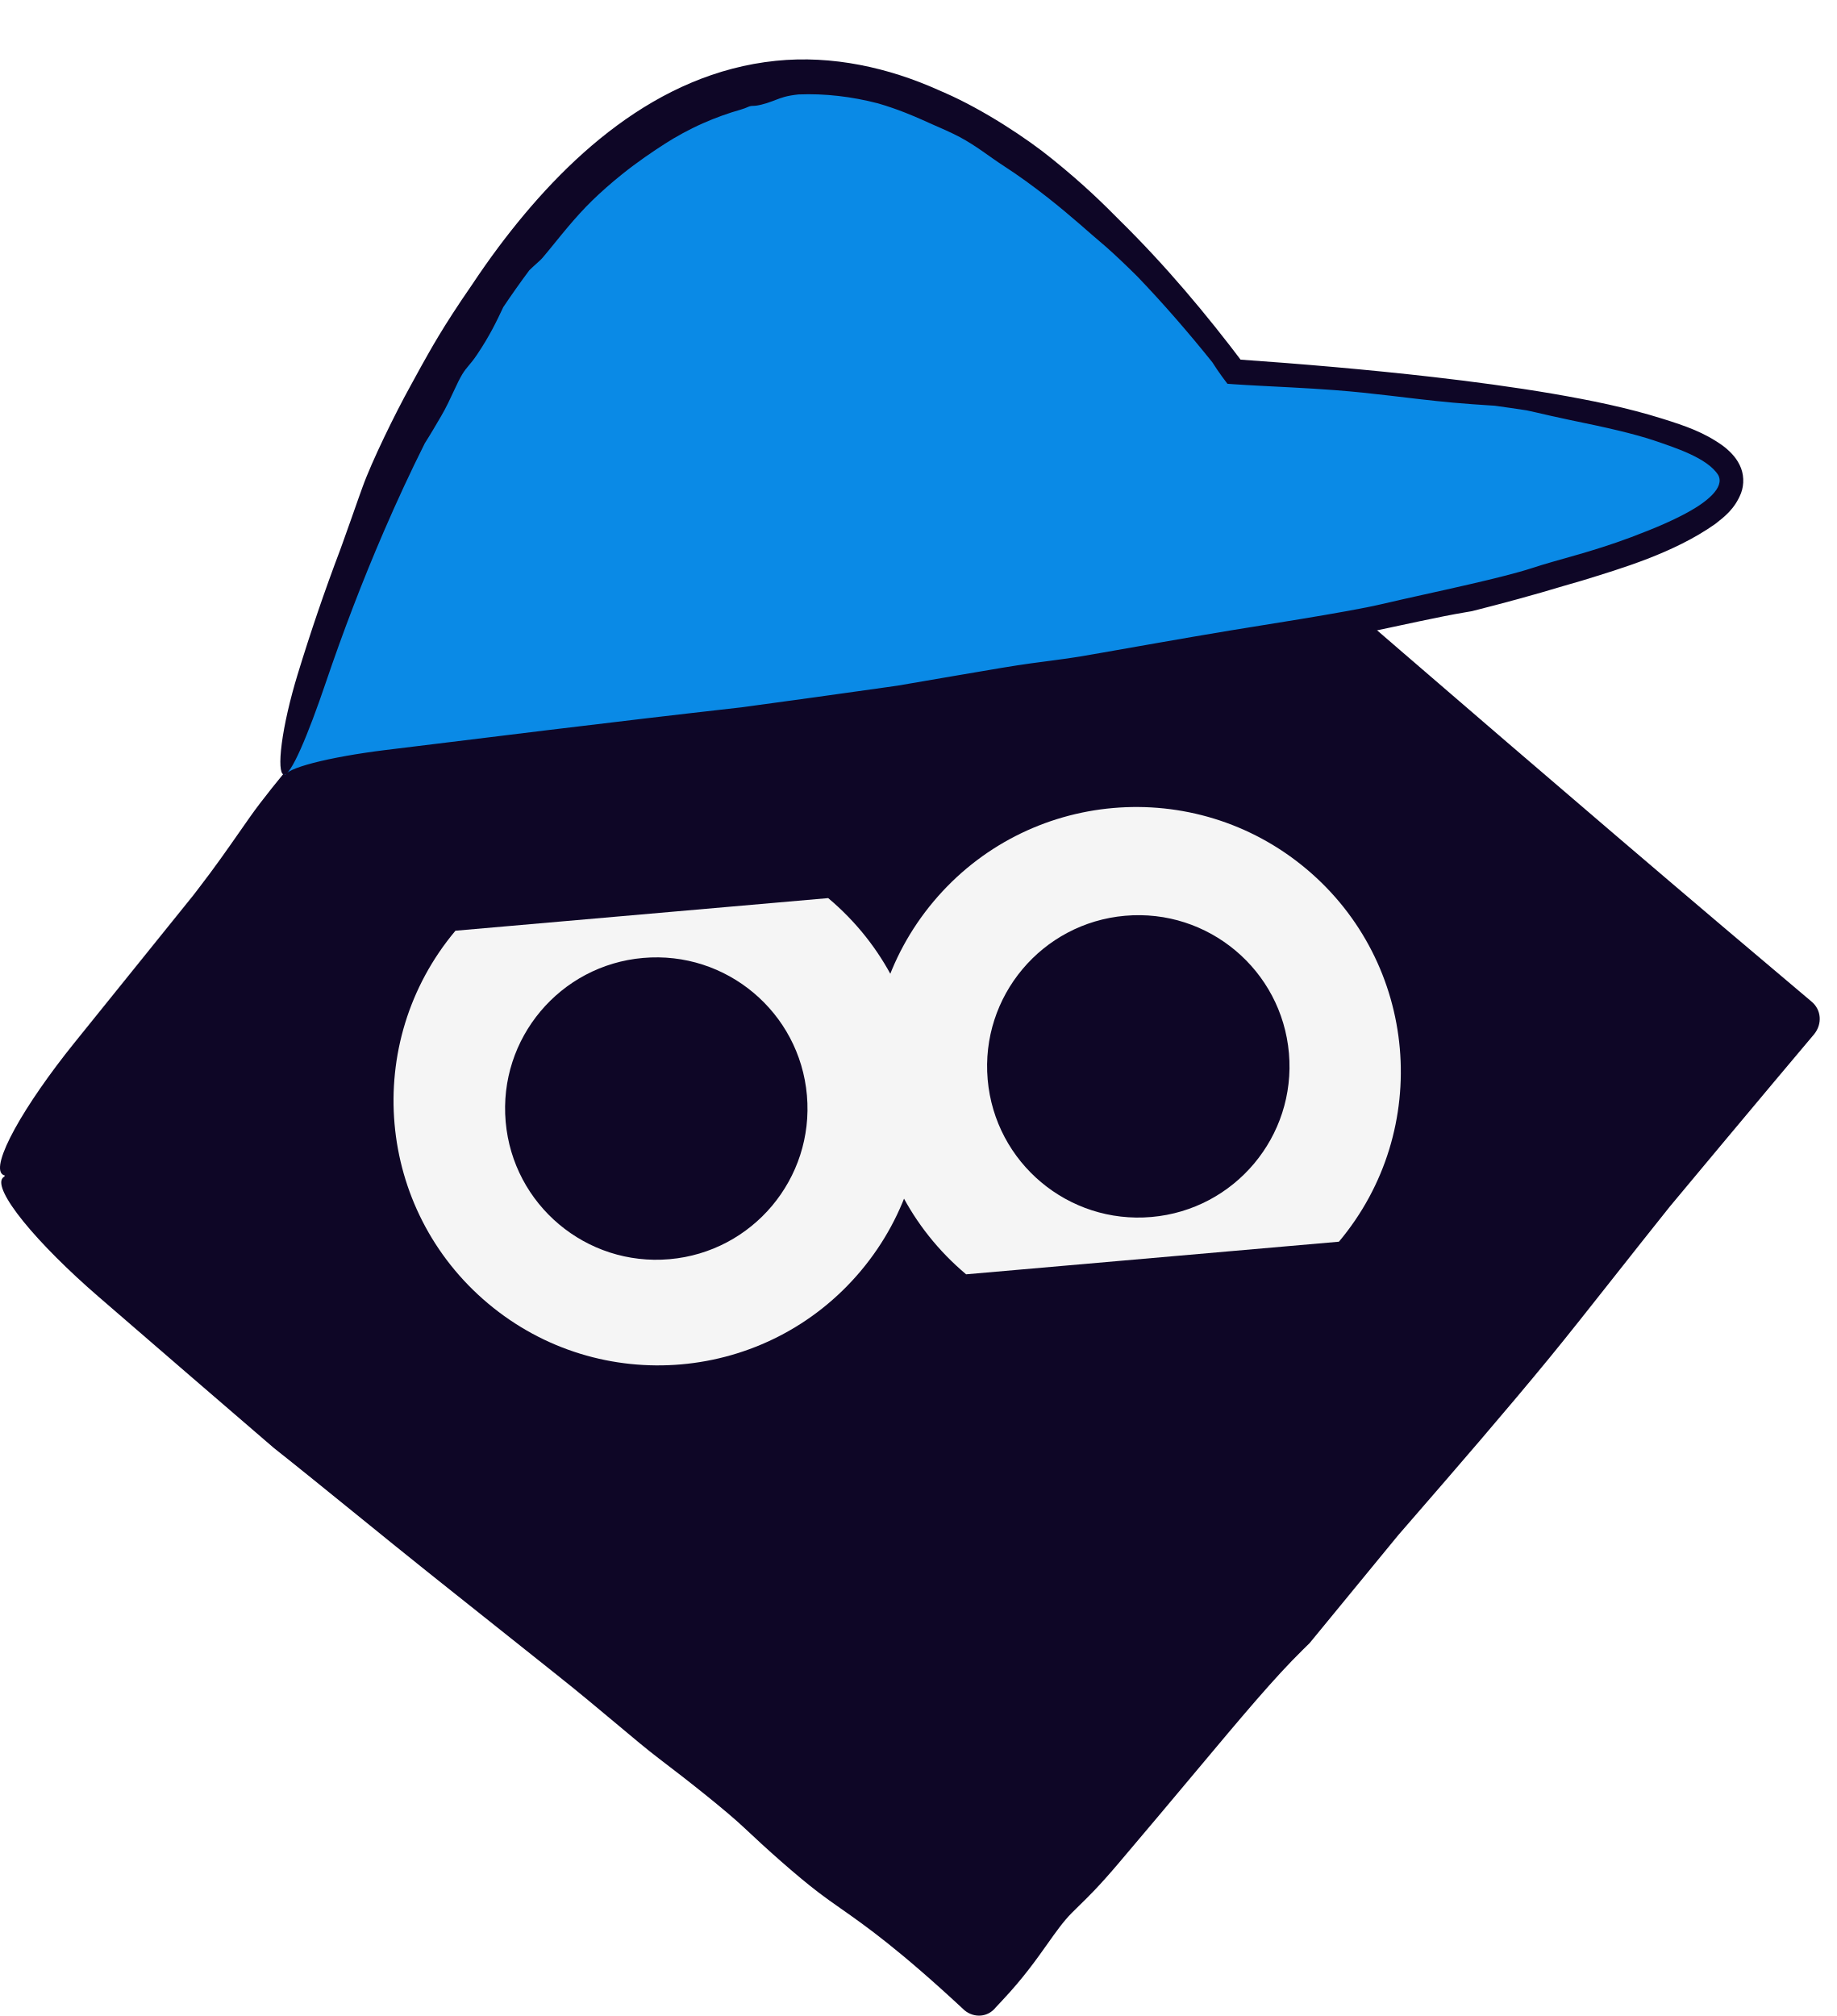
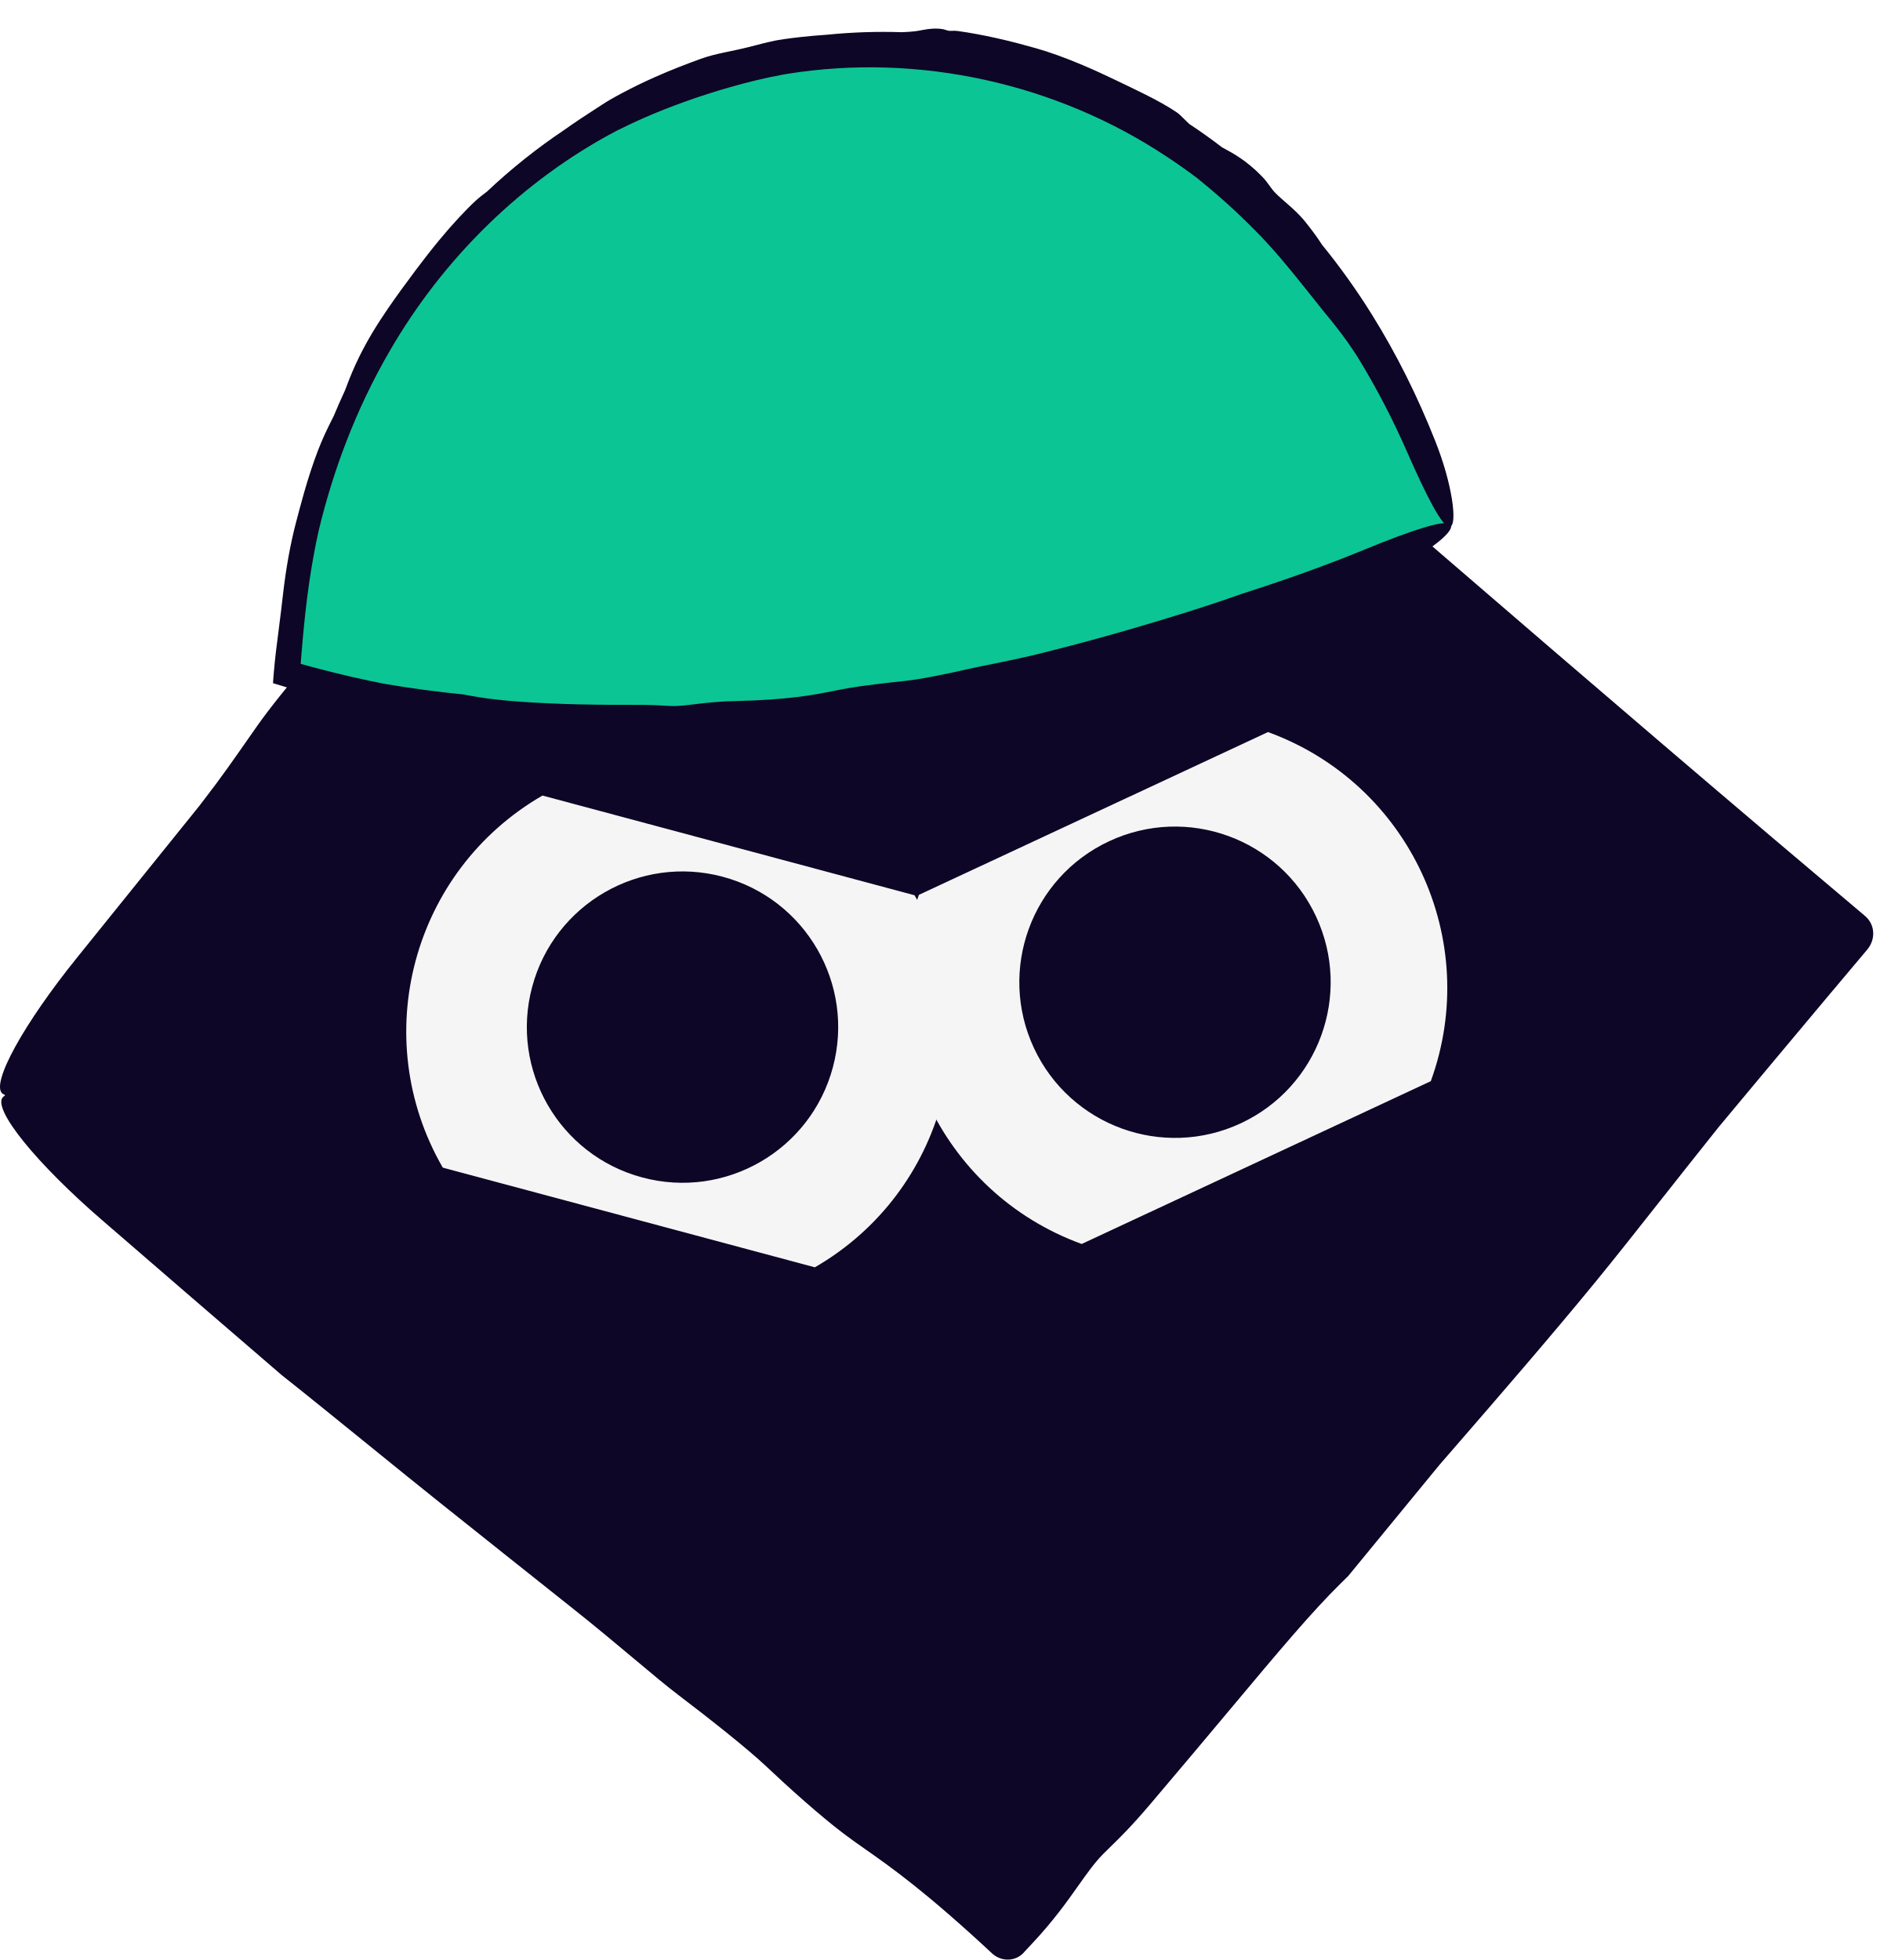
- <svg xmlns="http://www.w3.org/2000/svg" width="82" height="90" viewBox="0 0 82 90" fill="none">
-   <path d="M36.692 9L0.192 52.5L43.691 89L80.192 45.501L36.692 9Z" fill="#0E0626" />
-   <path d="M11.16 36.472C12.196 34.996 14.471 32.383 15.722 30.946C15.745 30.919 15.768 30.893 15.791 30.867C16.088 30.526 16.364 30.199 16.688 29.817C17.461 28.905 18.504 27.673 20.746 25.155C21.374 24.401 22.003 23.649 22.633 22.898C26.85 17.872 31.105 12.877 35.38 7.899C35.989 7.146 37.04 7.078 37.793 7.688C40.849 10.312 43.899 12.943 46.947 15.576C47.05 15.662 47.154 15.749 47.26 15.836C49.305 17.531 51.84 19.633 53.389 21.006C55.358 22.752 56.684 23.952 57.772 24.939C64.135 30.441 70.506 35.932 76.919 41.373C78.231 42.486 79.544 43.596 80.86 44.704C81.317 45.074 81.358 45.712 80.988 46.169C80.397 46.869 79.808 47.57 79.219 48.272C77.659 50.132 76.102 51.995 74.549 53.86C73.666 54.965 72.832 56.02 72.06 56.998C70.974 58.374 70.007 59.598 69.191 60.594C67.224 62.994 64.918 65.654 63.205 67.629C62.925 67.951 62.661 68.256 62.417 68.538C61.099 70.142 59.781 71.747 58.465 73.352C58.366 73.45 58.266 73.548 58.164 73.648C56.893 74.895 55.495 76.565 53.294 79.193C52.335 80.338 51.224 81.664 49.905 83.217C49.056 84.217 48.57 84.69 48.173 85.076C48.056 85.19 47.947 85.297 47.839 85.406C47.467 85.783 47.145 86.239 46.764 86.776C46.27 87.474 45.678 88.311 44.752 89.296C44.646 89.409 44.542 89.52 44.441 89.629C44.092 90.059 43.492 90.098 43.062 89.749C40.143 87.032 38.655 85.987 37.519 85.191C37.173 84.948 36.86 84.728 36.549 84.491C35.541 83.723 34.198 82.519 33.206 81.581C32.419 80.838 30.722 79.496 29.414 78.504C28.919 78.129 28.276 77.591 27.52 76.956C26.736 76.3 25.83 75.54 24.839 74.754C22.335 72.765 21.006 71.705 19.939 70.853C19.634 70.61 19.351 70.384 19.067 70.158C18.172 69.444 17.069 68.549 15.951 67.642C14.614 66.558 13.257 65.457 12.214 64.632C9.601 62.386 6.994 60.133 4.388 57.88C3.049 56.722 1.843 55.517 1.041 54.527C0.24 53.536 -0.094 52.841 0.117 52.588C0.329 52.336 1.072 52.544 2.187 53.162C3.302 53.779 4.697 54.758 6.07 55.875C8.834 58.126 11.599 60.378 14.357 62.638C17.717 65.391 21.066 68.156 24.393 70.947C26.72 72.9 29.043 74.859 31.361 76.823C31.6 77.025 31.838 77.227 32.077 77.429C34.084 79.008 36.083 80.589 37.475 81.722C38.624 82.658 39.424 83.386 40.109 84.009C40.58 84.438 40.997 84.817 41.436 85.181C41.672 85.376 41.995 85.641 42.386 85.96C43.005 86.468 43.794 87.114 44.667 87.838L42.529 88.025C43.665 86.654 44.994 85.075 46.284 83.613C47.221 82.551 48.331 81.336 49.391 80.176C50.906 78.517 52.319 76.969 52.978 76.142C54.135 74.69 55.534 73.086 56.77 71.668C57.949 70.315 58.98 69.133 59.512 68.414C60.147 67.555 60.752 66.876 61.651 65.865C62.275 65.165 63.04 64.305 64.056 63.115C65.228 61.742 66.084 60.794 66.812 59.987C67.837 58.852 68.607 57.998 69.65 56.636C70.809 55.124 72.047 53.565 73.074 52.382C73.542 51.843 74.065 51.216 74.608 50.563C75.328 49.699 76.085 48.791 76.802 47.983C77.393 47.317 77.915 46.795 78.377 46.333C78.521 46.188 78.659 46.05 78.792 45.915C79.052 45.604 79.313 45.293 79.573 44.981L79.672 46.119C79.44 45.925 79.207 45.731 78.975 45.537C78.88 45.471 78.781 45.402 78.677 45.33C78.154 44.969 77.513 44.525 76.753 43.934C75.55 43 74.55 42.114 73.495 41.179C72.673 40.451 71.818 39.694 70.809 38.861C70.12 38.293 69.325 37.66 68.537 37.032C67.366 36.1 66.21 35.18 65.439 34.501C65.151 34.247 64.923 34.004 64.698 33.763C64.697 33.762 64.696 33.761 64.695 33.76C64.68 33.743 64.665 33.727 64.65 33.711C62.715 32.127 60.778 30.546 58.841 28.967C58.668 28.835 58.494 28.703 58.321 28.571C57.478 27.927 56.658 27.301 56.1 26.922C55.496 26.51 54.067 25.366 52.561 24.161C51.575 23.372 50.555 22.556 49.713 21.902C49.22 21.52 48.794 21.108 48.355 20.685C47.946 20.29 47.526 19.884 47.032 19.482C46.785 19.281 46.51 19.073 46.216 18.851C45.958 18.655 45.685 18.448 45.404 18.226C45.142 18.019 44.589 17.525 43.879 16.892C43.441 16.501 42.942 16.057 42.416 15.594C40.981 14.423 39.546 13.252 38.113 12.079C37.793 11.858 37.506 11.679 37.264 11.555C37.09 11.466 36.933 11.401 36.771 11.335C36.551 11.244 36.324 11.15 36.038 10.988C35.815 10.862 35.575 10.684 35.434 10.541C35.428 10.534 35.421 10.528 35.415 10.521L38.214 10.277C38.155 10.332 38.102 10.371 38.054 10.407C37.992 10.453 37.938 10.494 37.886 10.556C37.849 10.601 37.819 10.656 37.783 10.723C37.724 10.83 37.648 10.969 37.497 11.15C36.935 11.827 36.284 12.587 35.647 13.331C34.939 14.158 34.246 14.967 33.708 15.623C33.105 16.358 32.199 17.365 31.292 18.375C30.659 19.079 30.026 19.784 29.493 20.399C28.971 21.001 28.458 21.653 27.96 22.284C27.363 23.042 26.789 23.771 26.252 24.349C26.143 24.465 25.977 24.585 25.77 24.735C25.623 24.841 25.454 24.964 25.27 25.11C24.625 25.879 23.978 26.646 23.33 27.413C23.313 27.444 23.295 27.476 23.276 27.509C23.276 27.509 23.276 27.51 23.276 27.511C22.868 28.244 22.31 29.248 21.192 30.378C20.908 30.665 20.698 30.82 20.509 30.96C20.324 31.097 20.158 31.22 19.962 31.438C19.739 31.686 19.511 32.009 19.263 32.361C18.914 32.855 18.525 33.406 18.051 33.89C18.018 33.923 17.984 33.958 17.947 33.995C17.604 34.346 17.096 34.865 16.547 35.346C15.15 36.965 13.748 38.582 12.344 40.196C10.004 42.886 7.656 45.572 5.309 48.256C4.167 49.562 2.982 50.739 2.007 51.522C1.033 52.306 0.35 52.633 0.103 52.425C-0.145 52.217 0.059 51.489 0.661 50.393C1.264 49.297 2.217 47.926 3.305 46.574C5.079 44.371 6.853 42.167 8.631 39.966C8.721 39.848 8.812 39.73 8.902 39.612C9.577 38.738 10.165 37.896 10.753 37.053C10.888 36.86 11.023 36.666 11.16 36.472Z" fill="#0E0626" />
-   <path d="M36.973 40.094C41.971 44.288 42.623 51.738 38.429 56.736C34.236 61.733 26.785 62.385 21.788 58.191C16.79 53.998 16.139 46.547 20.332 41.55L36.973 40.094ZM28.71 42.765C24.996 43.09 22.249 46.364 22.574 50.077C22.899 53.791 26.173 56.538 29.887 56.214C33.6 55.889 36.347 52.614 36.023 48.901C35.698 45.187 32.424 42.44 28.71 42.765Z" fill="#F5F5F5" />
-   <path d="M41.674 40.247C45.868 35.249 53.319 34.597 58.317 38.791C63.314 42.984 63.966 50.436 59.773 55.433L43.13 56.889C38.133 52.696 37.481 45.245 41.674 40.247ZM50.228 40.882C46.514 41.207 43.767 44.481 44.092 48.194C44.417 51.908 47.691 54.655 51.404 54.33C55.118 54.005 57.865 50.731 57.541 47.018C57.216 43.304 53.941 40.557 50.228 40.882Z" fill="#F5F5F5" />
-   <path d="M12.719 34.59C12.719 34.59 19.958 5.155 34.73 3.556C42.451 2.72 49.817 9.75 55.076 16.621C86.414 18.537 88.992 24.715 33.184 32.285L12.719 34.59Z" fill="#0A8AE6" />
-   <path d="M16.178 21.762C16.599 20.584 17.656 18.436 18.298 17.276C18.31 17.255 18.322 17.233 18.333 17.212C18.483 16.936 18.625 16.675 18.794 16.37C19.202 15.649 19.729 14.653 21.067 12.719C21.443 12.152 21.841 11.585 22.249 11.038C25.194 7.101 29.291 3.262 34.639 2.714C37.158 2.455 39.679 3.023 41.907 4.025C41.995 4.062 42.084 4.102 42.173 4.141C43.909 4.899 45.853 6.184 46.975 7.099C48.407 8.254 49.29 9.133 50.005 9.856C52.027 11.847 53.849 14.016 55.542 16.265L55.111 16.035C58.086 16.244 61.027 16.494 63.966 16.83C65.727 17.033 67.561 17.276 69.332 17.579C71.012 17.87 72.618 18.191 74.241 18.7C75.244 19.018 76.062 19.291 76.911 19.899C77.023 19.981 77.206 20.137 77.325 20.27C77.453 20.413 77.555 20.542 77.66 20.754C77.858 21.146 77.873 21.623 77.723 22.018C77.441 22.722 76.991 23.063 76.574 23.39C74.718 24.701 72.336 25.39 70.629 25.919C70.349 26.002 70.076 26.081 69.818 26.154C68.479 26.56 67.058 26.944 65.705 27.285C65.61 27.302 65.514 27.318 65.415 27.335C64.191 27.541 62.711 27.885 60.472 28.352C59.465 28.562 58.29 28.798 56.942 29.049C56.058 29.214 55.567 29.27 55.189 29.311C55.083 29.323 54.983 29.333 54.882 29.345C54.535 29.387 54.174 29.476 53.74 29.581C53.176 29.718 52.492 29.882 51.539 30.008C48.725 30.368 47.309 30.672 46.425 30.877C46.149 30.939 45.898 30.996 45.637 31.046C44.805 31.207 43.513 31.377 42.612 31.472C41.901 31.547 40.46 31.794 39.331 31.998C38.909 32.074 38.307 32.161 37.671 32.252C36.996 32.349 36.206 32.46 35.347 32.596C34.536 32.725 33.854 32.831 33.271 32.922L33.256 32.923C32.306 33.049 31.639 33.136 31.059 33.212C30.796 33.246 30.55 33.279 30.305 33.311C29.53 33.412 28.568 33.533 27.593 33.654C26.427 33.8 25.244 33.948 24.344 34.069C22.005 34.312 19.665 34.55 17.325 34.788C16.123 34.91 14.963 34.966 14.101 34.941C13.239 34.915 12.744 34.811 12.726 34.647C12.707 34.484 13.166 34.272 14.001 34.055C14.836 33.839 15.98 33.636 17.179 33.487C19.594 33.189 22.01 32.891 24.426 32.598C27.317 32.247 30.21 31.904 33.105 31.577L33.089 31.579C33.142 31.572 33.194 31.565 33.247 31.558C35.392 31.266 37.304 31.002 39.431 30.7C39.645 30.669 39.859 30.639 40.071 30.609C41.792 30.316 43.462 30.024 44.705 29.817C45.707 29.65 46.42 29.558 47.026 29.48C47.438 29.426 47.855 29.37 48.24 29.305C48.45 29.27 48.736 29.22 49.076 29.16C50.425 28.925 52.846 28.49 54.913 28.148C55.885 27.987 57.021 27.807 58.038 27.641C59.552 27.392 60.98 27.136 61.633 26.981C62.953 26.672 64.23 26.403 65.557 26.096C66.719 25.83 67.785 25.56 68.351 25.374C68.998 25.16 69.649 24.988 70.508 24.74C71.053 24.582 71.905 24.325 72.827 23.979C73.999 23.537 74.747 23.201 75.364 22.861C76.135 22.438 77.021 21.773 76.702 21.202C76.217 20.44 74.778 19.985 73.808 19.653C73.402 19.518 72.804 19.354 72.286 19.23C71.568 19.056 70.766 18.891 70.06 18.744C69.443 18.616 68.984 18.506 68.554 18.408C68.42 18.378 68.29 18.348 68.162 18.321C67.669 18.245 67.2 18.177 66.733 18.113C66.656 18.108 66.575 18.103 66.489 18.097C66.071 18.07 65.484 18.031 64.873 17.976C63.867 17.884 62.916 17.766 61.995 17.657C61.258 17.571 60.452 17.482 59.59 17.417C58.996 17.371 58.269 17.328 57.596 17.292C56.684 17.244 55.749 17.2 55.043 17.151L54.795 17.132L54.654 16.944C54.618 16.896 54.584 16.849 54.55 16.804C54.396 16.596 54.273 16.406 54.152 16.219C54.151 16.218 54.151 16.217 54.15 16.216C54.142 16.204 54.134 16.191 54.126 16.179C53.066 14.857 51.956 13.576 50.788 12.357C50.684 12.254 50.578 12.15 50.474 12.047C49.962 11.546 49.452 11.075 49.103 10.786C48.725 10.472 47.817 9.642 46.804 8.845C46.142 8.321 45.437 7.813 44.842 7.429C44.494 7.204 44.18 6.975 43.847 6.743C43.539 6.53 43.214 6.315 42.845 6.119C42.658 6.02 42.452 5.921 42.233 5.821C42.039 5.733 41.832 5.642 41.617 5.549C41.416 5.463 40.979 5.253 40.4 5.026C40.043 4.886 39.633 4.741 39.194 4.614C38.028 4.312 36.83 4.167 35.645 4.216C35.397 4.242 35.186 4.28 35.02 4.326C34.948 4.345 34.883 4.366 34.82 4.389C34.779 4.403 34.739 4.418 34.699 4.434C34.561 4.487 34.419 4.543 34.224 4.606C34.072 4.654 33.892 4.699 33.768 4.715C33.711 4.723 33.665 4.724 33.624 4.726C33.577 4.727 33.534 4.729 33.485 4.741C33.449 4.75 33.413 4.765 33.37 4.784C33.3 4.814 33.209 4.853 33.067 4.894C32.536 5.044 31.944 5.253 31.375 5.506C30.748 5.784 30.145 6.12 29.693 6.412C29.179 6.741 28.458 7.226 27.764 7.785C27.289 8.164 26.813 8.587 26.436 8.954C26.063 9.317 25.692 9.731 25.353 10.133C24.942 10.62 24.564 11.105 24.225 11.503C24.157 11.584 24.056 11.673 23.93 11.786C23.841 11.865 23.739 11.959 23.629 12.067C23.231 12.601 22.84 13.155 22.468 13.71C22.457 13.732 22.447 13.754 22.436 13.776C22.436 13.777 22.436 13.777 22.436 13.777C22.196 14.282 21.879 14.971 21.283 15.851C21.131 16.075 21.019 16.207 20.919 16.326C20.82 16.443 20.733 16.549 20.631 16.718C20.516 16.911 20.402 17.149 20.28 17.412C20.108 17.781 19.92 18.194 19.689 18.584C19.673 18.611 19.657 18.639 19.639 18.669C19.471 18.956 19.225 19.38 18.963 19.791C18.313 21.089 17.712 22.388 17.134 23.727C16.182 25.932 15.312 28.207 14.535 30.499C14.158 31.611 13.766 32.661 13.425 33.43C13.083 34.199 12.82 34.615 12.663 34.576C12.506 34.538 12.468 34.038 12.579 33.193C12.69 32.348 12.941 31.237 13.29 30.098C13.866 28.216 14.487 26.392 15.18 24.564C15.214 24.469 15.249 24.373 15.284 24.277C15.548 23.554 15.771 22.899 16.013 22.221C16.069 22.064 16.122 21.916 16.178 21.762Z" fill="#0E0626" />
+ <svg xmlns="http://www.w3.org/2000/svg" width="82" height="85" viewBox="0 0 82 85" fill="none">
+   <path d="M36.692 4L0.192 47.5L43.691 84L80.192 40.501L36.692 4Z" fill="#0E0626" />
+   <path d="M11.16 31.472C12.196 29.996 14.471 27.383 15.722 25.946C15.745 25.919 15.768 25.893 15.791 25.867C16.088 25.526 16.364 25.199 16.688 24.817C17.461 23.905 18.504 22.673 20.746 20.155C21.374 19.401 22.003 18.649 22.633 17.898C26.85 12.872 31.105 7.877 35.38 2.899C35.989 2.146 37.04 2.078 37.793 2.688C40.849 5.312 43.899 7.943 46.947 10.576C47.05 10.662 47.154 10.749 47.26 10.836C49.305 12.531 51.84 14.633 53.389 16.006C55.358 17.752 56.684 18.952 57.772 19.939C64.135 25.441 70.506 30.932 76.919 36.373C78.231 37.486 79.544 38.596 80.86 39.704C81.317 40.074 81.358 40.712 80.988 41.169C80.397 41.869 79.808 42.57 79.219 43.272C77.659 45.132 76.102 46.995 74.549 48.86C73.666 49.965 72.832 51.02 72.06 51.998C70.974 53.374 70.007 54.598 69.191 55.594C67.224 57.994 64.918 60.654 63.205 62.629C62.925 62.951 62.661 63.256 62.417 63.538C61.099 65.142 59.781 66.747 58.465 68.352C58.366 68.45 58.266 68.548 58.164 68.648C56.893 69.895 55.495 71.565 53.294 74.193C52.335 75.338 51.224 76.664 49.905 78.217C49.056 79.217 48.57 79.69 48.173 80.076C48.056 80.19 47.947 80.297 47.839 80.406C47.467 80.783 47.145 81.239 46.764 81.776C46.27 82.474 45.678 83.311 44.752 84.296C44.646 84.409 44.542 84.52 44.441 84.629C44.092 85.059 43.492 85.098 43.062 84.749C40.143 82.032 38.655 80.987 37.519 80.191C37.173 79.948 36.86 79.728 36.549 79.491C35.541 78.723 34.198 77.519 33.206 76.581C32.419 75.838 30.722 74.496 29.414 73.504C28.919 73.129 28.276 72.591 27.52 71.956C26.736 71.3 25.83 70.54 24.839 69.754C22.335 67.765 21.006 66.705 19.939 65.853C19.634 65.61 19.351 65.384 19.067 65.158C18.172 64.444 17.069 63.549 15.951 62.642C14.614 61.558 13.257 60.457 12.214 59.632C9.601 57.386 6.994 55.133 4.388 52.88C3.049 51.722 1.843 50.517 1.041 49.527C0.24 48.536 -0.094 47.841 0.117 47.588C0.329 47.336 1.072 47.544 2.187 48.162C3.302 48.779 4.697 49.758 6.07 50.875C8.834 53.126 11.599 55.378 14.357 57.638C17.717 60.391 21.066 63.156 24.393 65.947C26.72 67.9 29.043 69.859 31.361 71.823C31.6 72.025 31.838 72.227 32.077 72.429C34.084 74.008 36.083 75.589 37.475 76.722C38.624 77.658 39.424 78.386 40.109 79.009C40.58 79.438 40.997 79.817 41.436 80.181C41.672 80.376 41.995 80.641 42.386 80.96C43.005 81.468 43.794 82.114 44.667 82.838L42.529 83.025C43.665 81.654 44.994 80.075 46.284 78.613C47.221 77.551 48.331 76.336 49.391 75.176C50.906 73.517 52.319 71.969 52.978 71.142C54.135 69.69 55.534 68.086 56.77 66.668C57.949 65.315 58.98 64.133 59.512 63.414C60.147 62.555 60.752 61.876 61.651 60.865C62.275 60.165 63.04 59.305 64.056 58.115C65.228 56.742 66.084 55.794 66.812 54.987C67.837 53.852 68.607 52.998 69.65 51.636C70.809 50.124 72.047 48.565 73.074 47.382C73.542 46.843 74.065 46.216 74.608 45.563C75.328 44.699 76.085 43.791 76.802 42.983C77.393 42.317 77.915 41.795 78.377 41.333C78.521 41.188 78.659 41.05 78.792 40.915C79.052 40.604 79.313 40.293 79.573 39.981L79.672 41.119C79.44 40.925 79.207 40.731 78.975 40.537C78.88 40.471 78.781 40.402 78.677 40.33C78.154 39.969 77.513 39.525 76.753 38.934C75.55 38 74.55 37.114 73.495 36.179C72.673 35.451 71.818 34.694 70.809 33.861C70.12 33.293 69.325 32.66 68.537 32.032C67.366 31.1 66.21 30.18 65.439 29.501C65.151 29.247 64.923 29.004 64.698 28.763C64.697 28.762 64.696 28.761 64.695 28.76C64.68 28.743 64.665 28.727 64.65 28.711C62.715 27.127 60.778 25.546 58.841 23.967C58.668 23.835 58.494 23.703 58.321 23.571C57.478 22.927 56.658 22.301 56.1 21.922C55.496 21.51 54.067 20.366 52.561 19.161C51.575 18.372 50.555 17.556 49.713 16.902C49.22 16.52 48.794 16.108 48.355 15.685C47.946 15.29 47.526 14.884 47.032 14.482C46.785 14.281 46.51 14.073 46.216 13.851C45.958 13.655 45.685 13.448 45.404 13.226C45.142 13.019 44.589 12.525 43.879 11.892C43.441 11.501 42.942 11.057 42.416 10.594C40.981 9.423 39.546 8.252 38.113 7.079C37.793 6.858 37.506 6.679 37.264 6.555C37.09 6.465 36.933 6.401 36.771 6.335C36.551 6.244 36.324 6.151 36.038 5.988C35.815 5.862 35.575 5.684 35.434 5.541C35.428 5.534 35.421 5.528 35.415 5.522L38.214 5.277C38.155 5.332 38.102 5.371 38.054 5.407C37.992 5.453 37.938 5.494 37.886 5.556C37.849 5.601 37.819 5.656 37.783 5.723C37.724 5.83 37.648 5.969 37.497 6.151C36.935 6.827 36.284 7.587 35.647 8.331C34.939 9.158 34.246 9.967 33.708 10.623C33.105 11.357 32.199 12.365 31.292 13.375C30.659 14.079 30.026 14.784 29.493 15.399C28.971 16.001 28.458 16.653 27.96 17.284C27.363 18.042 26.789 18.771 26.252 19.349C26.143 19.465 25.977 19.585 25.77 19.735C25.623 19.841 25.454 19.964 25.27 20.11C24.625 20.879 23.978 21.646 23.33 22.413C23.313 22.444 23.295 22.476 23.276 22.509C23.276 22.509 23.276 22.51 23.276 22.511C22.868 23.244 22.31 24.248 21.192 25.378C20.908 25.665 20.698 25.82 20.509 25.96C20.324 26.097 20.158 26.22 19.962 26.438C19.739 26.686 19.511 27.009 19.263 27.361C18.914 27.855 18.525 28.406 18.051 28.89C18.018 28.923 17.984 28.958 17.947 28.995C17.604 29.346 17.096 29.865 16.547 30.346C15.15 31.965 13.748 33.582 12.344 35.196C10.004 37.886 7.656 40.572 5.309 43.256C4.167 44.562 2.982 45.739 2.007 46.522C1.033 47.306 0.35 47.633 0.103 47.425C-0.145 47.217 0.059 46.489 0.661 45.393C1.264 44.297 2.217 42.926 3.305 41.574C5.079 39.371 6.853 37.167 8.631 34.966C8.721 34.848 8.812 34.73 8.902 34.612C9.577 33.738 10.165 32.896 10.753 32.053C10.888 31.86 11.023 31.666 11.16 31.472Z" fill="#0E0626" />
+   <path d="M54.99 31.748C61.12 33.98 64.281 40.758 62.05 46.888L46.91 53.948C40.779 51.717 37.619 44.939 39.85 38.808L54.99 31.748ZM48.104 36.48C44.725 38.055 43.264 42.071 44.839 45.45C46.415 48.828 50.431 50.29 53.809 48.715C57.188 47.139 58.65 43.123 57.074 39.745C55.499 36.366 51.483 34.904 48.104 36.48Z" fill="#F5F5F5" />
+   <path d="M39.662 38.825C42.924 44.474 40.988 51.698 35.338 54.96L19.202 50.637C15.941 44.987 17.876 37.763 23.526 34.501L39.662 38.825ZM31.346 38.023C27.745 37.058 24.044 39.195 23.079 42.796C22.114 46.397 24.251 50.098 27.852 51.063C31.452 52.028 35.154 49.891 36.119 46.29C37.084 42.689 34.947 38.988 31.346 38.023Z" fill="#F5F5F5" />
+   <path d="M62.946 22.823C53.195 -8.627 14.292 -2.531 12.364 29.267C29.968 34.329 53.886 27.769 62.946 22.823Z" fill="#0CC594" />
+   <path d="M57.461 13.575C56.84 12.801 55.695 11.331 54.974 10.563C54.962 10.549 54.949 10.534 54.936 10.521C54.77 10.339 54.61 10.172 54.42 9.981C53.962 9.532 53.347 8.886 51.927 7.731C51.499 7.408 51.068 7.103 50.626 6.812C45.839 3.621 39.856 2.284 34.139 3.204C34.067 3.216 33.994 3.23 33.92 3.243C32.49 3.498 30.767 4.022 29.706 4.409C28.348 4.894 27.463 5.313 26.741 5.671C22.655 7.822 19.215 11.212 16.894 15.233C16.157 16.503 15.534 17.815 15.007 19.183C14.526 20.432 14.128 21.725 13.814 23.038C13.64 23.827 13.518 24.53 13.416 25.221C13.273 26.195 13.19 27.046 13.126 27.754C13.08 28.251 13.039 28.774 13.005 29.306L12.541 28.649C13.759 29.004 15.009 29.31 16.021 29.523C16.253 29.572 16.473 29.616 16.676 29.656C17.819 29.852 18.966 30.004 20.116 30.118C20.192 30.133 20.269 30.148 20.347 30.163C21.324 30.349 22.535 30.461 24.453 30.528C25.287 30.555 26.257 30.572 27.396 30.567C28.132 30.563 28.51 30.585 28.82 30.604C28.911 30.609 28.996 30.614 29.082 30.617C29.379 30.628 29.69 30.594 30.056 30.549C30.532 30.492 31.101 30.42 31.858 30.405C34.275 30.349 35.323 30.126 36.116 29.972C36.348 29.925 36.558 29.882 36.773 29.845C37.471 29.726 38.478 29.611 39.238 29.531C39.845 29.47 41.034 29.237 41.931 29.026C42.268 28.948 42.731 28.858 43.275 28.748C43.835 28.634 44.484 28.497 45.173 28.325C46.912 27.89 47.828 27.627 48.563 27.419C48.773 27.359 48.962 27.304 49.161 27.246C49.785 27.063 50.534 26.841 51.31 26.599C52.22 26.315 53.154 26.005 53.856 25.752C55.689 25.167 57.508 24.524 59.28 23.792C60.182 23.421 61.083 23.08 61.746 22.882C62.436 22.672 62.838 22.627 62.918 22.772C62.997 22.916 62.743 23.242 62.145 23.678C61.577 24.101 60.71 24.59 59.796 24.995C57.937 25.819 56.035 26.544 54.115 27.196C51.771 27.99 49.406 28.672 47.004 29.25C45.323 29.655 43.635 30.01 41.936 30.317C41.761 30.349 41.586 30.38 41.41 30.41C39.99 30.707 38.564 30.961 37.551 31.111C36.718 31.236 36.104 31.287 35.578 31.329C35.217 31.357 34.898 31.38 34.575 31.415C34.402 31.433 34.165 31.459 33.879 31.489C32.715 31.614 30.728 31.783 28.909 31.796C28.103 31.803 27.164 31.782 26.27 31.744C24.991 31.69 23.802 31.595 23.201 31.576C22.144 31.544 20.937 31.427 19.872 31.289C18.863 31.16 17.973 31.013 17.47 30.96C16.863 30.896 16.351 30.794 15.601 30.624C15.076 30.504 14.44 30.353 13.573 30.13C13.048 29.994 12.609 29.865 12.226 29.745L11.838 29.627L11.868 29.237C11.899 28.865 11.934 28.543 11.968 28.248C12.074 27.369 12.163 26.759 12.274 25.765C12.4 24.662 12.594 23.585 12.829 22.689C12.933 22.291 13.051 21.838 13.184 21.376C13.355 20.776 13.571 20.101 13.792 19.529C13.976 19.053 14.155 18.679 14.32 18.346C14.373 18.24 14.424 18.139 14.473 18.041C14.63 17.663 14.794 17.291 14.964 16.925C14.987 16.864 15.011 16.799 15.037 16.732C15.165 16.395 15.326 15.985 15.574 15.482C15.967 14.688 16.361 14.06 16.827 13.377C17.186 12.853 17.567 12.332 18.018 11.729C18.328 11.316 18.686 10.852 19.052 10.409C19.596 9.75 20.184 9.117 20.613 8.719C20.775 8.569 20.924 8.456 21.078 8.34C21.078 8.34 21.079 8.34 21.08 8.339C21.09 8.331 21.101 8.324 21.111 8.316C22.16 7.326 23.288 6.426 24.48 5.628C24.582 5.555 24.686 5.482 24.789 5.411C25.295 5.062 25.798 4.747 26.122 4.532C26.471 4.298 27.406 3.782 28.427 3.333C29.099 3.034 29.807 2.761 30.389 2.552C30.731 2.428 31.067 2.349 31.413 2.275C31.736 2.206 32.068 2.141 32.426 2.052C32.606 2.008 32.799 1.956 33.007 1.903C33.189 1.857 33.383 1.81 33.587 1.767C33.776 1.728 34.202 1.663 34.752 1.603C35.091 1.566 35.477 1.532 35.883 1.504C36.953 1.397 38.029 1.361 39.106 1.396C39.331 1.388 39.527 1.376 39.683 1.356C39.795 1.342 39.892 1.323 39.991 1.304C40.126 1.279 40.266 1.254 40.458 1.243C40.608 1.234 40.783 1.244 40.899 1.267C40.953 1.278 40.994 1.291 41.031 1.304C41.073 1.318 41.111 1.33 41.158 1.336C41.193 1.34 41.229 1.339 41.273 1.337C41.344 1.334 41.437 1.331 41.574 1.35C42.085 1.422 42.664 1.529 43.228 1.656C43.852 1.795 44.454 1.958 44.935 2.094C45.477 2.246 46.221 2.512 46.956 2.825C47.47 3.042 47.972 3.276 48.399 3.482C48.818 3.684 49.259 3.891 49.683 4.105C50.184 4.356 50.66 4.618 51.043 4.879C51.12 4.932 51.206 5.015 51.312 5.12C51.387 5.195 51.473 5.281 51.574 5.375C52.059 5.695 52.531 6.031 52.997 6.389C53.015 6.399 53.034 6.409 53.053 6.419C53.054 6.419 53.054 6.419 53.054 6.42C53.489 6.653 54.07 6.972 54.718 7.64C54.883 7.81 54.971 7.934 55.051 8.046C55.129 8.155 55.198 8.254 55.319 8.377C55.456 8.517 55.626 8.661 55.813 8.825C56.076 9.054 56.367 9.317 56.614 9.627C56.63 9.648 56.648 9.671 56.667 9.695C56.845 9.919 57.112 10.263 57.33 10.61C58.105 11.559 58.835 12.583 59.483 13.621C60.581 15.379 61.483 17.209 62.238 19.113C62.618 20.07 62.853 20.94 62.968 21.656C63.078 22.361 63.044 22.793 62.89 22.84C62.736 22.888 62.472 22.551 62.136 21.938C61.796 21.315 61.429 20.526 61.03 19.616C60.401 18.181 59.674 16.78 58.871 15.476C58.828 15.409 58.783 15.341 58.737 15.271C58.399 14.753 58.055 14.304 57.705 13.871C57.624 13.772 57.543 13.674 57.461 13.575Z" fill="#0E0626" />
</svg>
